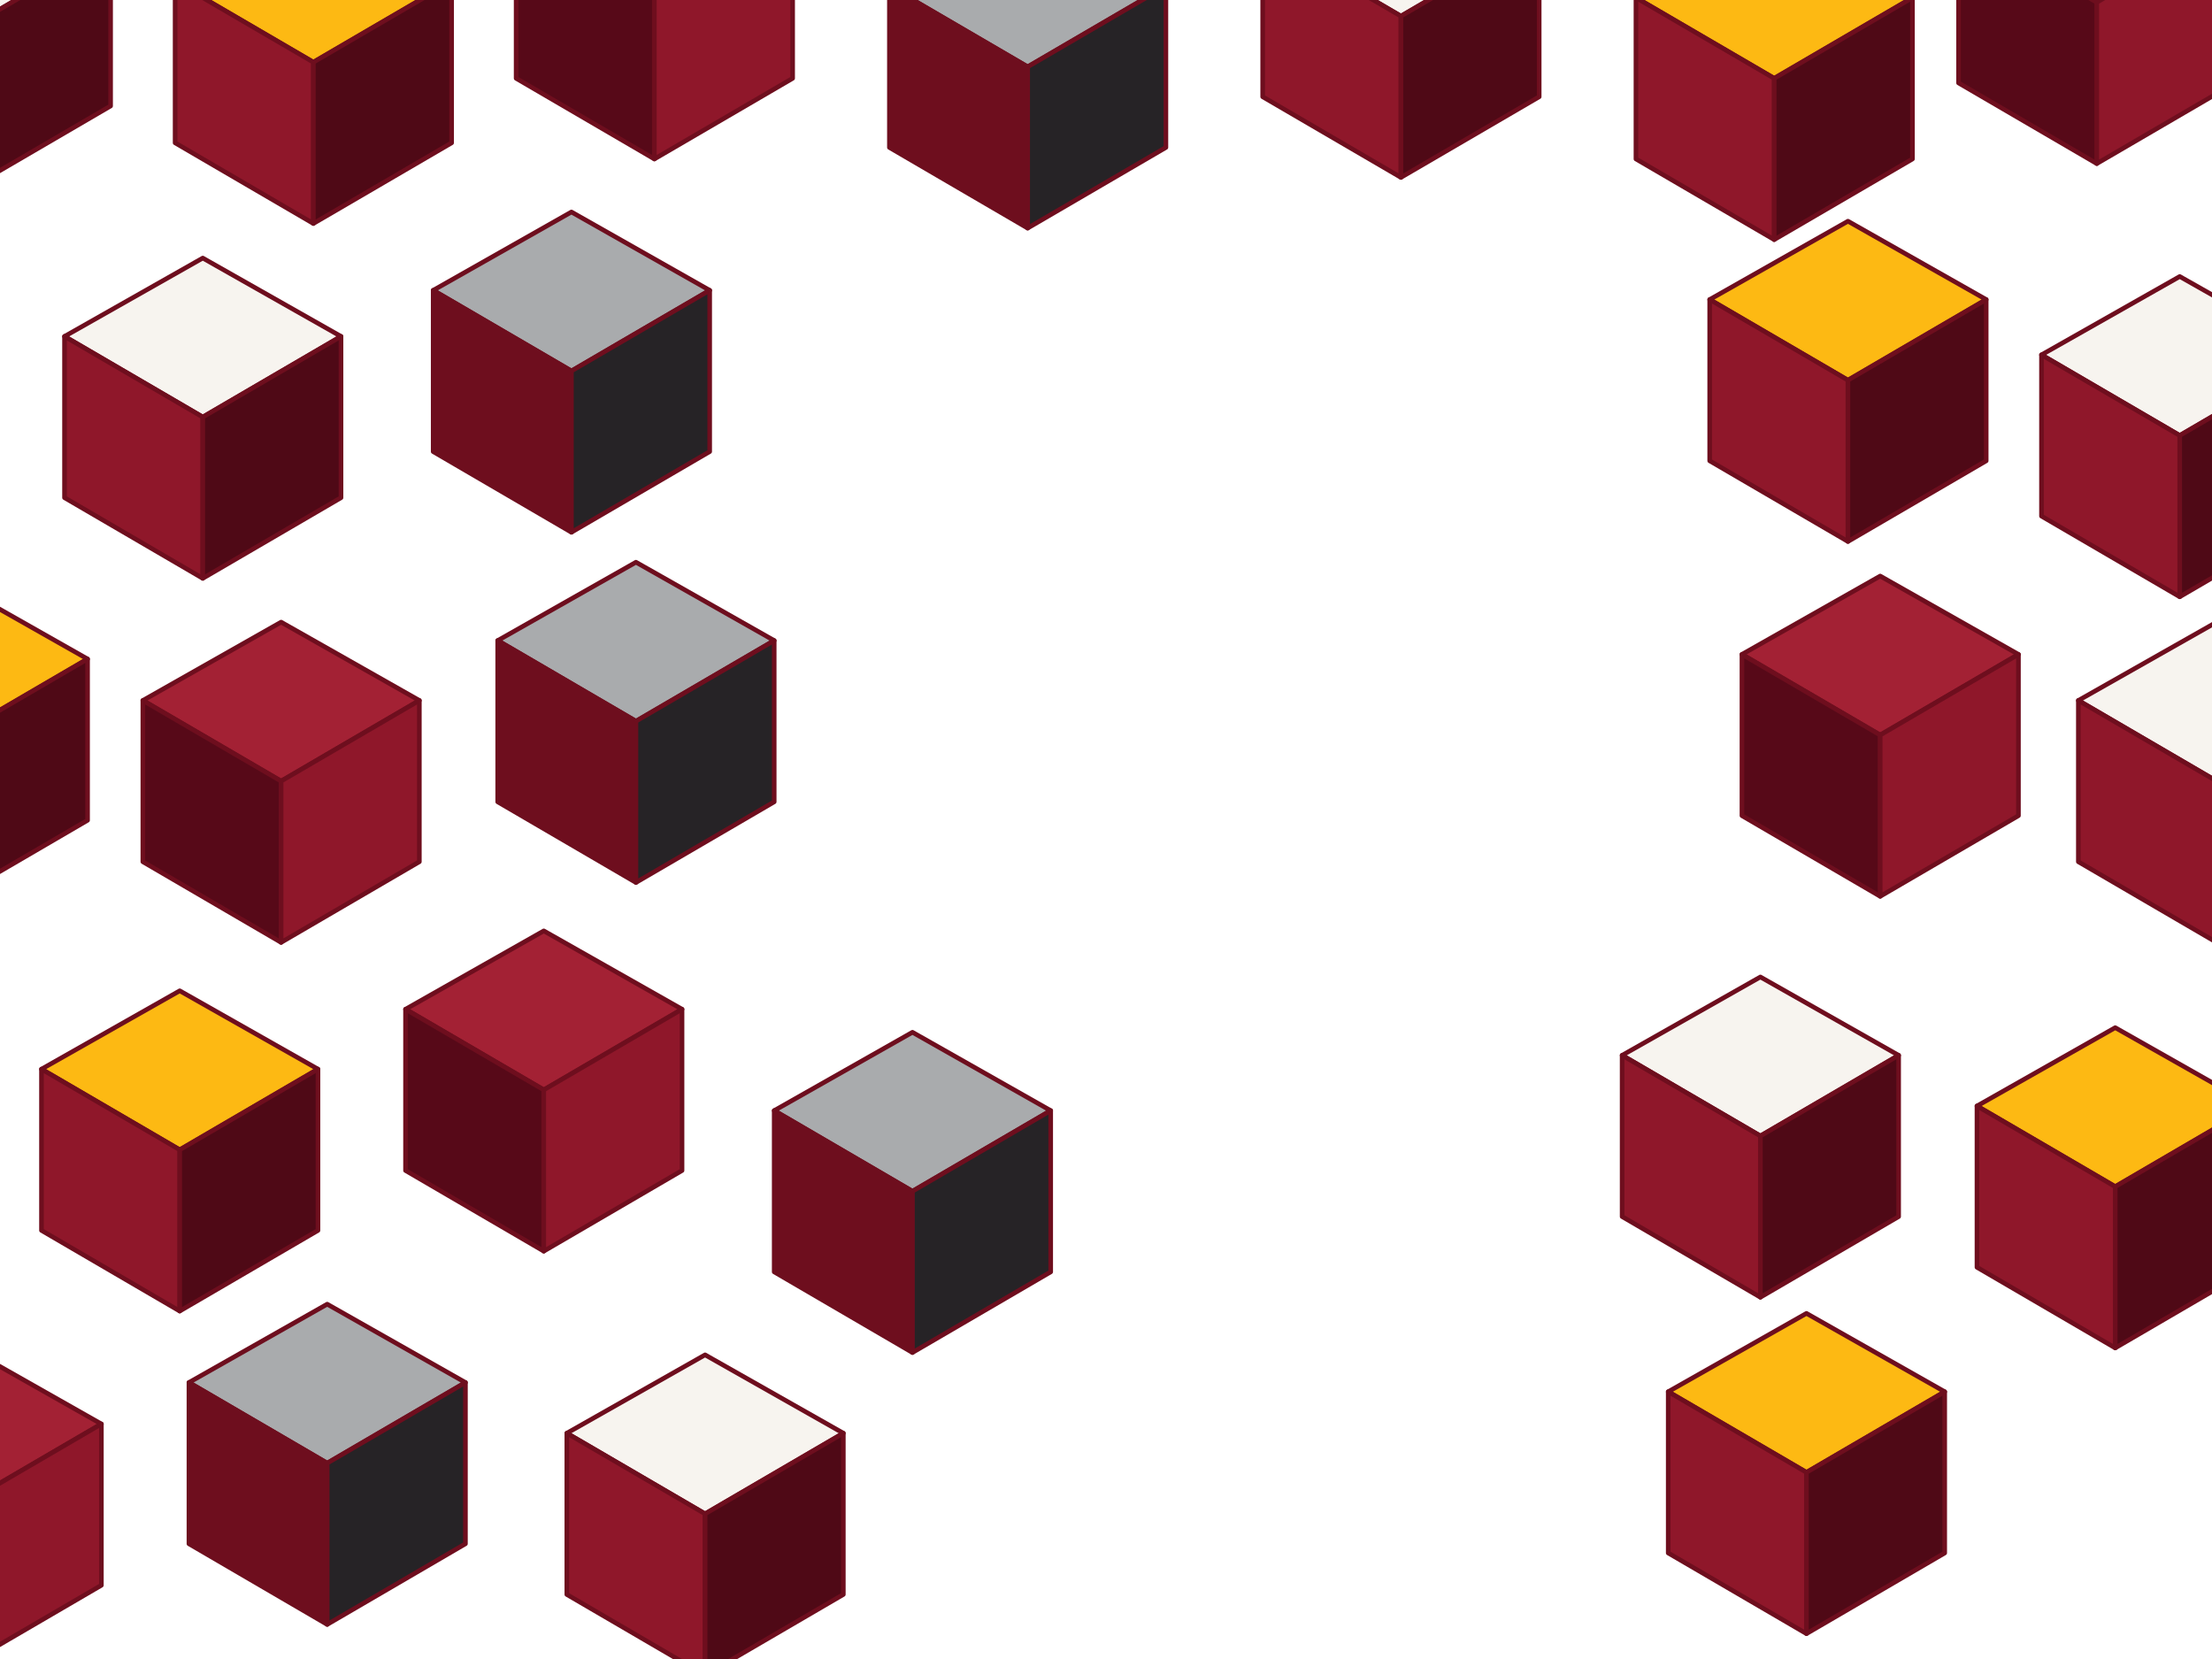
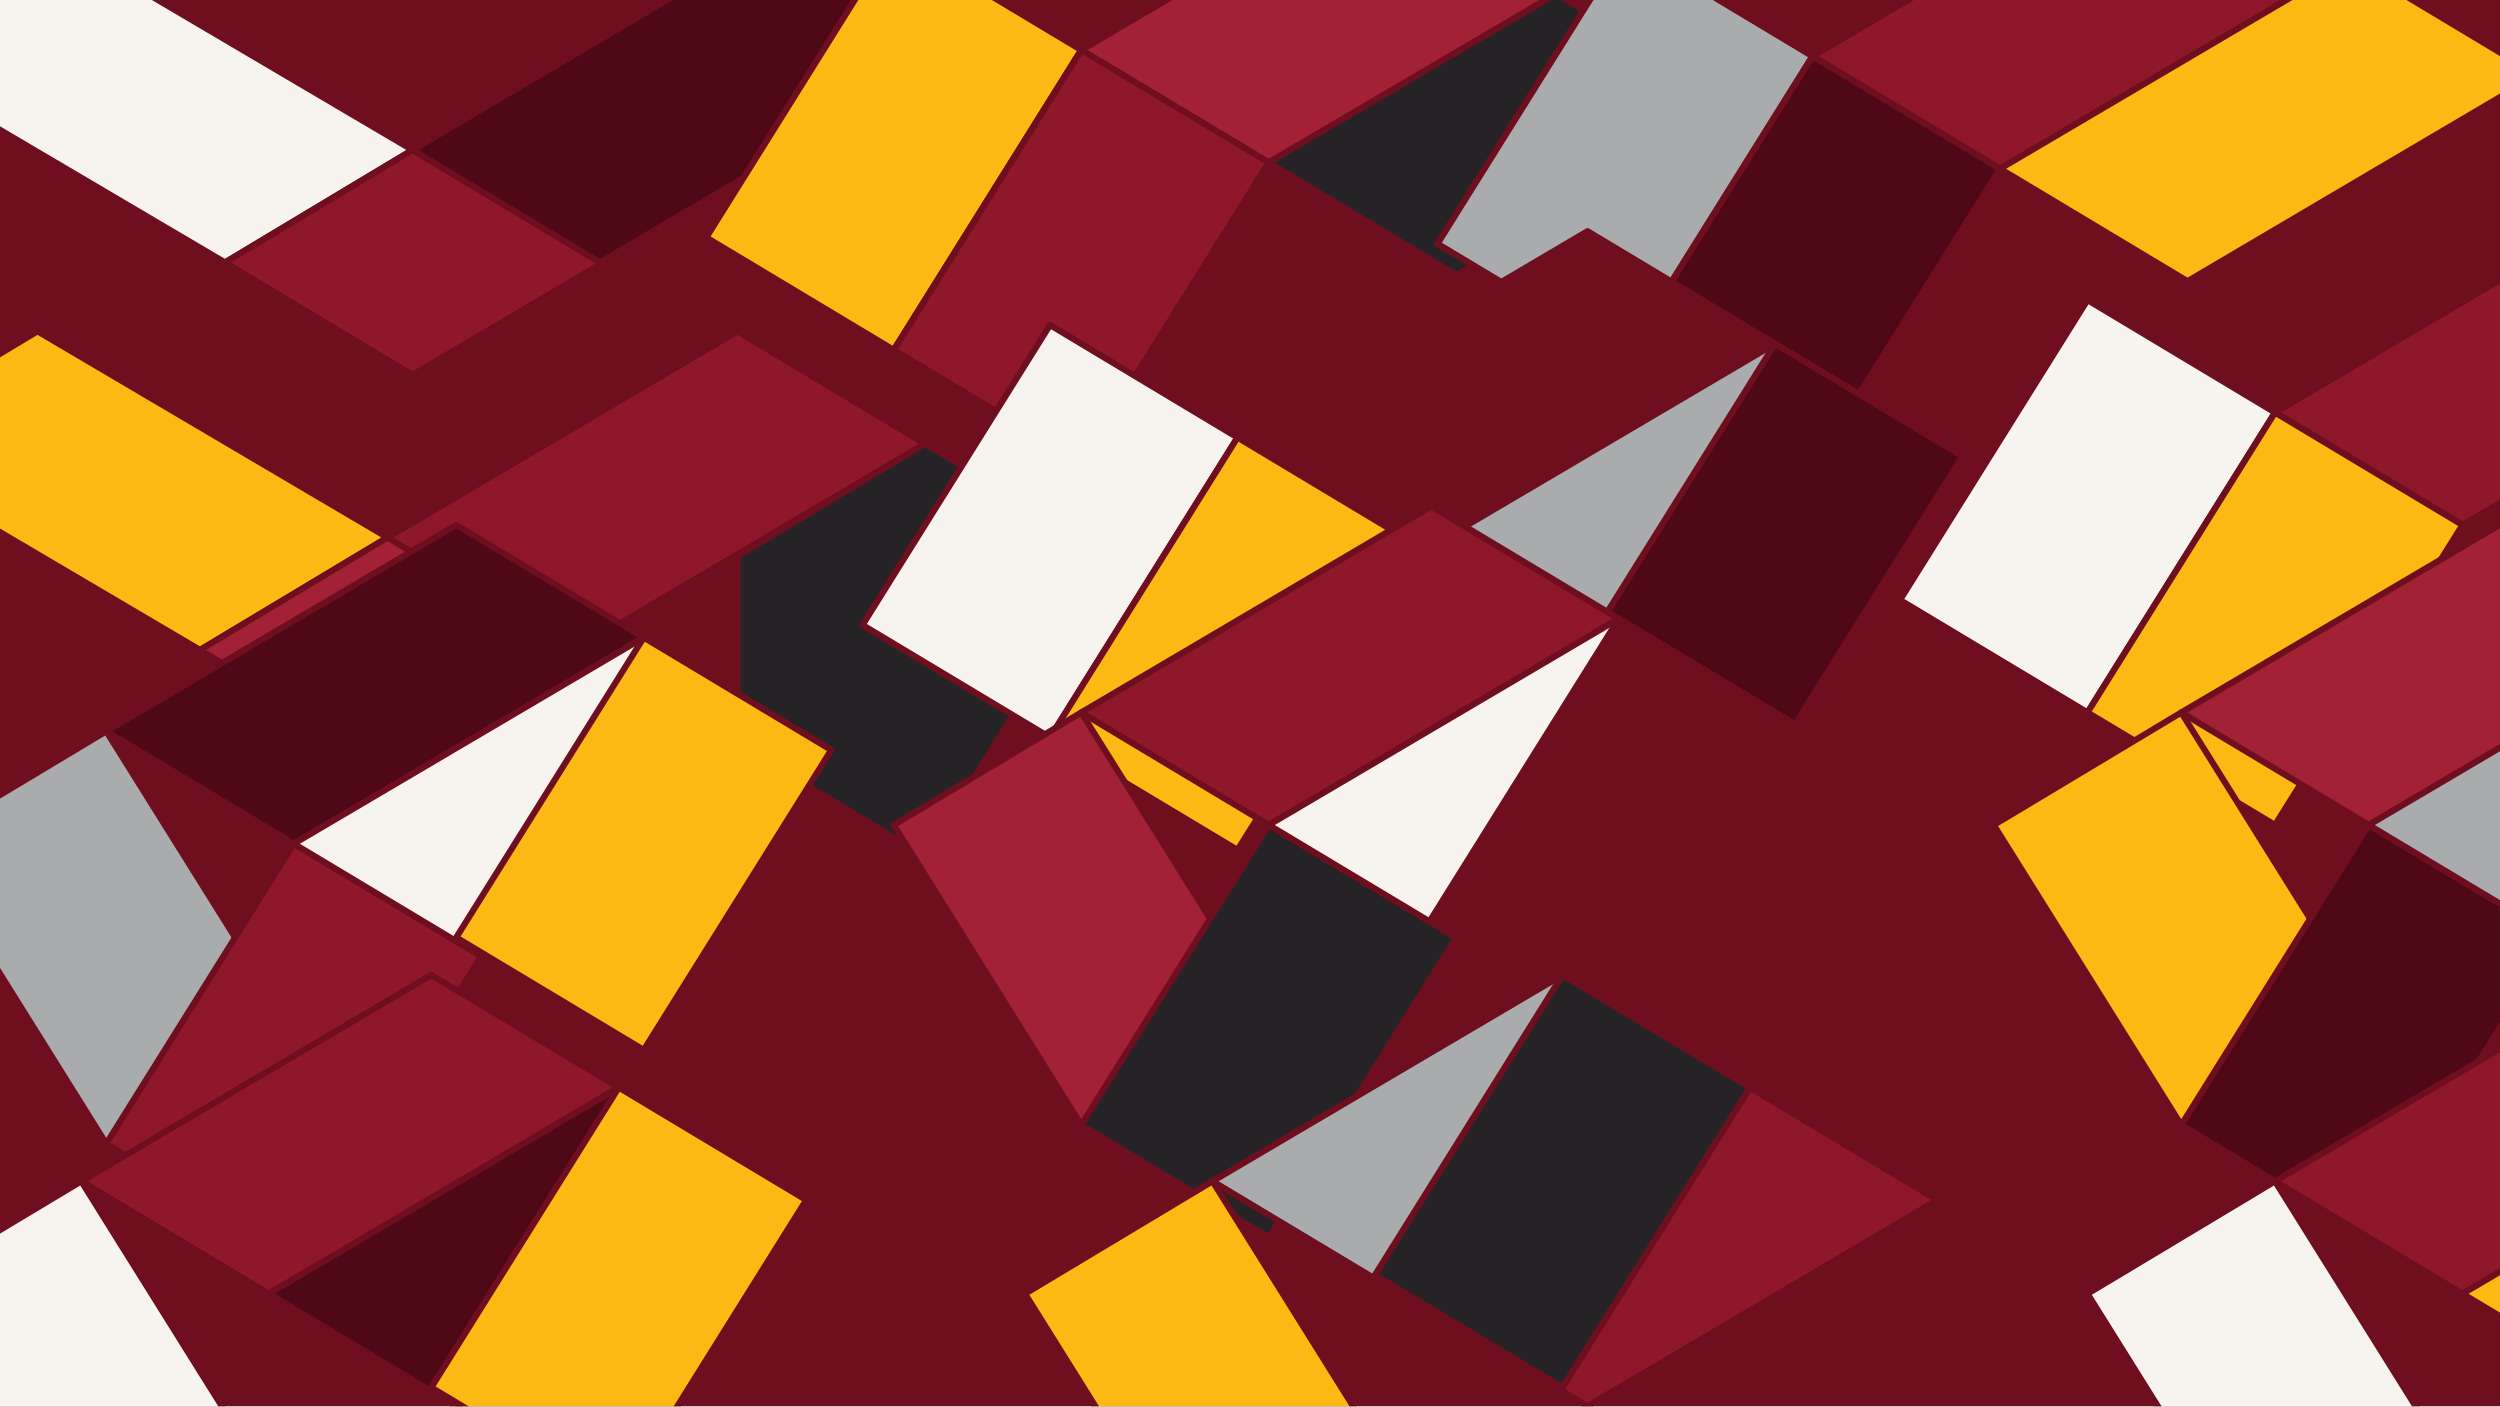
- <svg xmlns="http://www.w3.org/2000/svg" viewBox="0 0 960 720">
-   <defs>
-     <g id="cube-white">
-       <path d="M0 34 60 0 120 34 60 69Z" fill="#f7f4ef" />
-       <path d="M0 34 60 69V139L0 104Z" fill="#8f172a" />
-       <path d="M60 69 120 34V104L60 139Z" fill="#4f0916" />
-     </g>
-     <g id="cube-gold">
-       <path d="M0 34 60 0 120 34 60 69Z" fill="#fdb913" />
-       <path d="M0 34 60 69V139L0 104Z" fill="#8f172a" />
-       <path d="M60 69 120 34V104L60 139Z" fill="#4f0916" />
-     </g>
-     <g id="cube-gray">
-       <path d="M0 34 60 0 120 34 60 69Z" fill="#a9abad" />
-       <path d="M0 34 60 69V139L0 104Z" fill="#6e0e1e" />
-       <path d="M60 69 120 34V104L60 139Z" fill="#262326" />
-     </g>
-     <g id="cube-red">
-       <path d="M0 34 60 0 120 34 60 69Z" fill="#a32134" />
-       <path d="M0 34 60 69V139L0 104Z" fill="#570918" />
-       <path d="M60 69 120 34V104L60 139Z" fill="#8f172a" />
-     </g>
-   </defs>
+ <svg xmlns="http://www.w3.org/2000/svg" viewBox="0 0 800 450" preserveAspectRatio="xMidYMid slice">
+   <rect width="800" height="450" fill="#6e0e1e" />
  <g stroke="#6e0e1e" stroke-width="2" stroke-linejoin="round">
-     <use href="#cube-white" x="-72" y="-58" />
-     <use href="#cube-gold" x="76" y="-42" />
-     <use href="#cube-red" x="224" y="-70" />
-     <use href="#cube-gray" x="386" y="-40" />
-     <use href="#cube-white" x="548" y="-62" />
-     <use href="#cube-gold" x="710" y="-35" />
-     <use href="#cube-red" x="850" y="-68" />
-     <use href="#cube-red" x="-132" y="100" />
-     <use href="#cube-white" x="28" y="112" />
-     <use href="#cube-gray" x="188" y="92" />
-     <use href="#cube-gold" x="742" y="96" />
-     <use href="#cube-white" x="886" y="120" />
-     <use href="#cube-gold" x="-82" y="252" />
-     <use href="#cube-red" x="62" y="270" />
-     <use href="#cube-gray" x="216" y="244" />
-     <use href="#cube-red" x="756" y="250" />
-     <use href="#cube-white" x="902" y="270" />
-     <use href="#cube-white" x="-142" y="416" />
-     <use href="#cube-gold" x="18" y="430" />
-     <use href="#cube-red" x="176" y="404" />
-     <use href="#cube-gray" x="336" y="448" />
-     <use href="#cube-white" x="704" y="424" />
-     <use href="#cube-gold" x="858" y="446" />
-     <use href="#cube-red" x="-76" y="584" />
-     <use href="#cube-gray" x="82" y="566" />
-     <use href="#cube-white" x="246" y="588" />
-     <use href="#cube-gold" x="724" y="570" />
+     <path d="M-40 18 20-18 132 48 72 84Z" fill="#f7f4ef" />
+     <path d="M132 48 72 84 132 120 244 54 304 18 244-18Z" fill="#8f172a" />
+     <path d="M132 48 244-18 304 18 192 84Z" fill="#4f0916" />
+     <path d="M286-20 346 16 286 112 226 76Z" fill="#fdb913" />
+     <path d="M346 16 438-38 498-2 406 52Z" fill="#a32134" />
+     <path d="M346 16 406 52 346 148 286 112Z" fill="#8f172a" />
+     <path d="M406 52 498-2 558 34 466 88Z" fill="#262326" />
+     <path d="M520-18 580 18 520 114 460 78Z" fill="#a9abad" />
+     <path d="M580 18 692-48 752-12 640 54Z" fill="#8f172a" />
+     <path d="M580 18 640 54 580 150 520 114Z" fill="#4f0916" />
+     <path d="M640 54 752-12 812 24 700 90Z" fill="#fdb913" />
+     <path d="M-48 142 12 106 124 172 64 208Z" fill="#fdb913" />
+     <path d="M124 172 64 208 124 244 236 178 296 142 236 106Z" fill="#a32134" />
+     <path d="M124 172 236 106 296 142 184 208Z" fill="#8f172a" />
+     <path d="M236 178 296 142 356 178 296 274 236 238Z" fill="#262326" />
+     <path d="M336 104 396 140 336 236 276 200Z" fill="#f7f4ef" />
+     <path d="M396 140 508 74 568 110 456 176Z" fill="#6e0e1e" />
+     <path d="M396 140 456 176 396 272 336 236Z" fill="#fdb913" />
+     <path d="M456 176 568 110 628 146 516 212Z" fill="#a9abad" />
+     <path d="M568 110 628 146 568 242 508 206Z" fill="#4f0916" />
+     <path d="M668 96 728 132 668 228 608 192Z" fill="#f7f4ef" />
+     <path d="M728 132 840 66 900 102 788 168Z" fill="#8f172a" />
+     <path d="M728 132 788 168 728 264 668 228Z" fill="#fdb913" />
+     <path d="M-26 270 34 234 94 330 34 366Z" fill="#a9abad" />
+     <path d="M34 234 146 168 206 204 94 270Z" fill="#4f0916" />
+     <path d="M34 366 94 270 154 306 94 402Z" fill="#8f172a" />
+     <path d="M94 270 206 204 266 240 154 306Z" fill="#f7f4ef" />
+     <path d="M206 204 266 240 206 336 146 300Z" fill="#fdb913" />
+     <path d="M286 264 346 228 406 324 346 360Z" fill="#a32134" />
+     <path d="M346 228 458 162 518 198 406 264Z" fill="#8f172a" />
+     <path d="M346 360 406 264 466 300 406 396Z" fill="#262326" />
+     <path d="M406 264 518 198 578 234 466 300Z" fill="#f7f4ef" />
+     <path d="M518 198 578 234 518 330 458 294Z" fill="#6e0e1e" />
+     <path d="M638 264 698 228 758 324 698 360Z" fill="#fdb913" />
+     <path d="M698 228 810 162 870 198 758 264Z" fill="#a32134" />
+     <path d="M698 360 758 264 818 300 758 396Z" fill="#4f0916" />
+     <path d="M758 264 870 198 930 234 818 300Z" fill="#a9abad" />
+     <path d="M-34 414 26 378 86 474 26 510Z" fill="#f7f4ef" />
+     <path d="M26 378 138 312 198 348 86 414Z" fill="#8f172a" />
+     <path d="M86 414 198 348 258 384 146 450Z" fill="#4f0916" />
+     <path d="M198 348 258 384 198 480 138 444Z" fill="#fdb913" />
+     <path d="M328 414 388 378 448 474 388 510Z" fill="#fdb913" />
+     <path d="M388 378 500 312 560 348 448 414Z" fill="#a9abad" />
+     <path d="M448 414 560 348 620 384 508 450Z" fill="#8f172a" />
+     <path d="M500 312 560 348 500 444 440 408Z" fill="#262326" />
+     <path d="M668 414 728 378 788 474 728 510Z" fill="#f7f4ef" />
+     <path d="M728 378 840 312 900 348 788 414Z" fill="#8f172a" />
+     <path d="M788 414 900 348 960 384 848 450Z" fill="#fdb913" />
  </g>
</svg>
